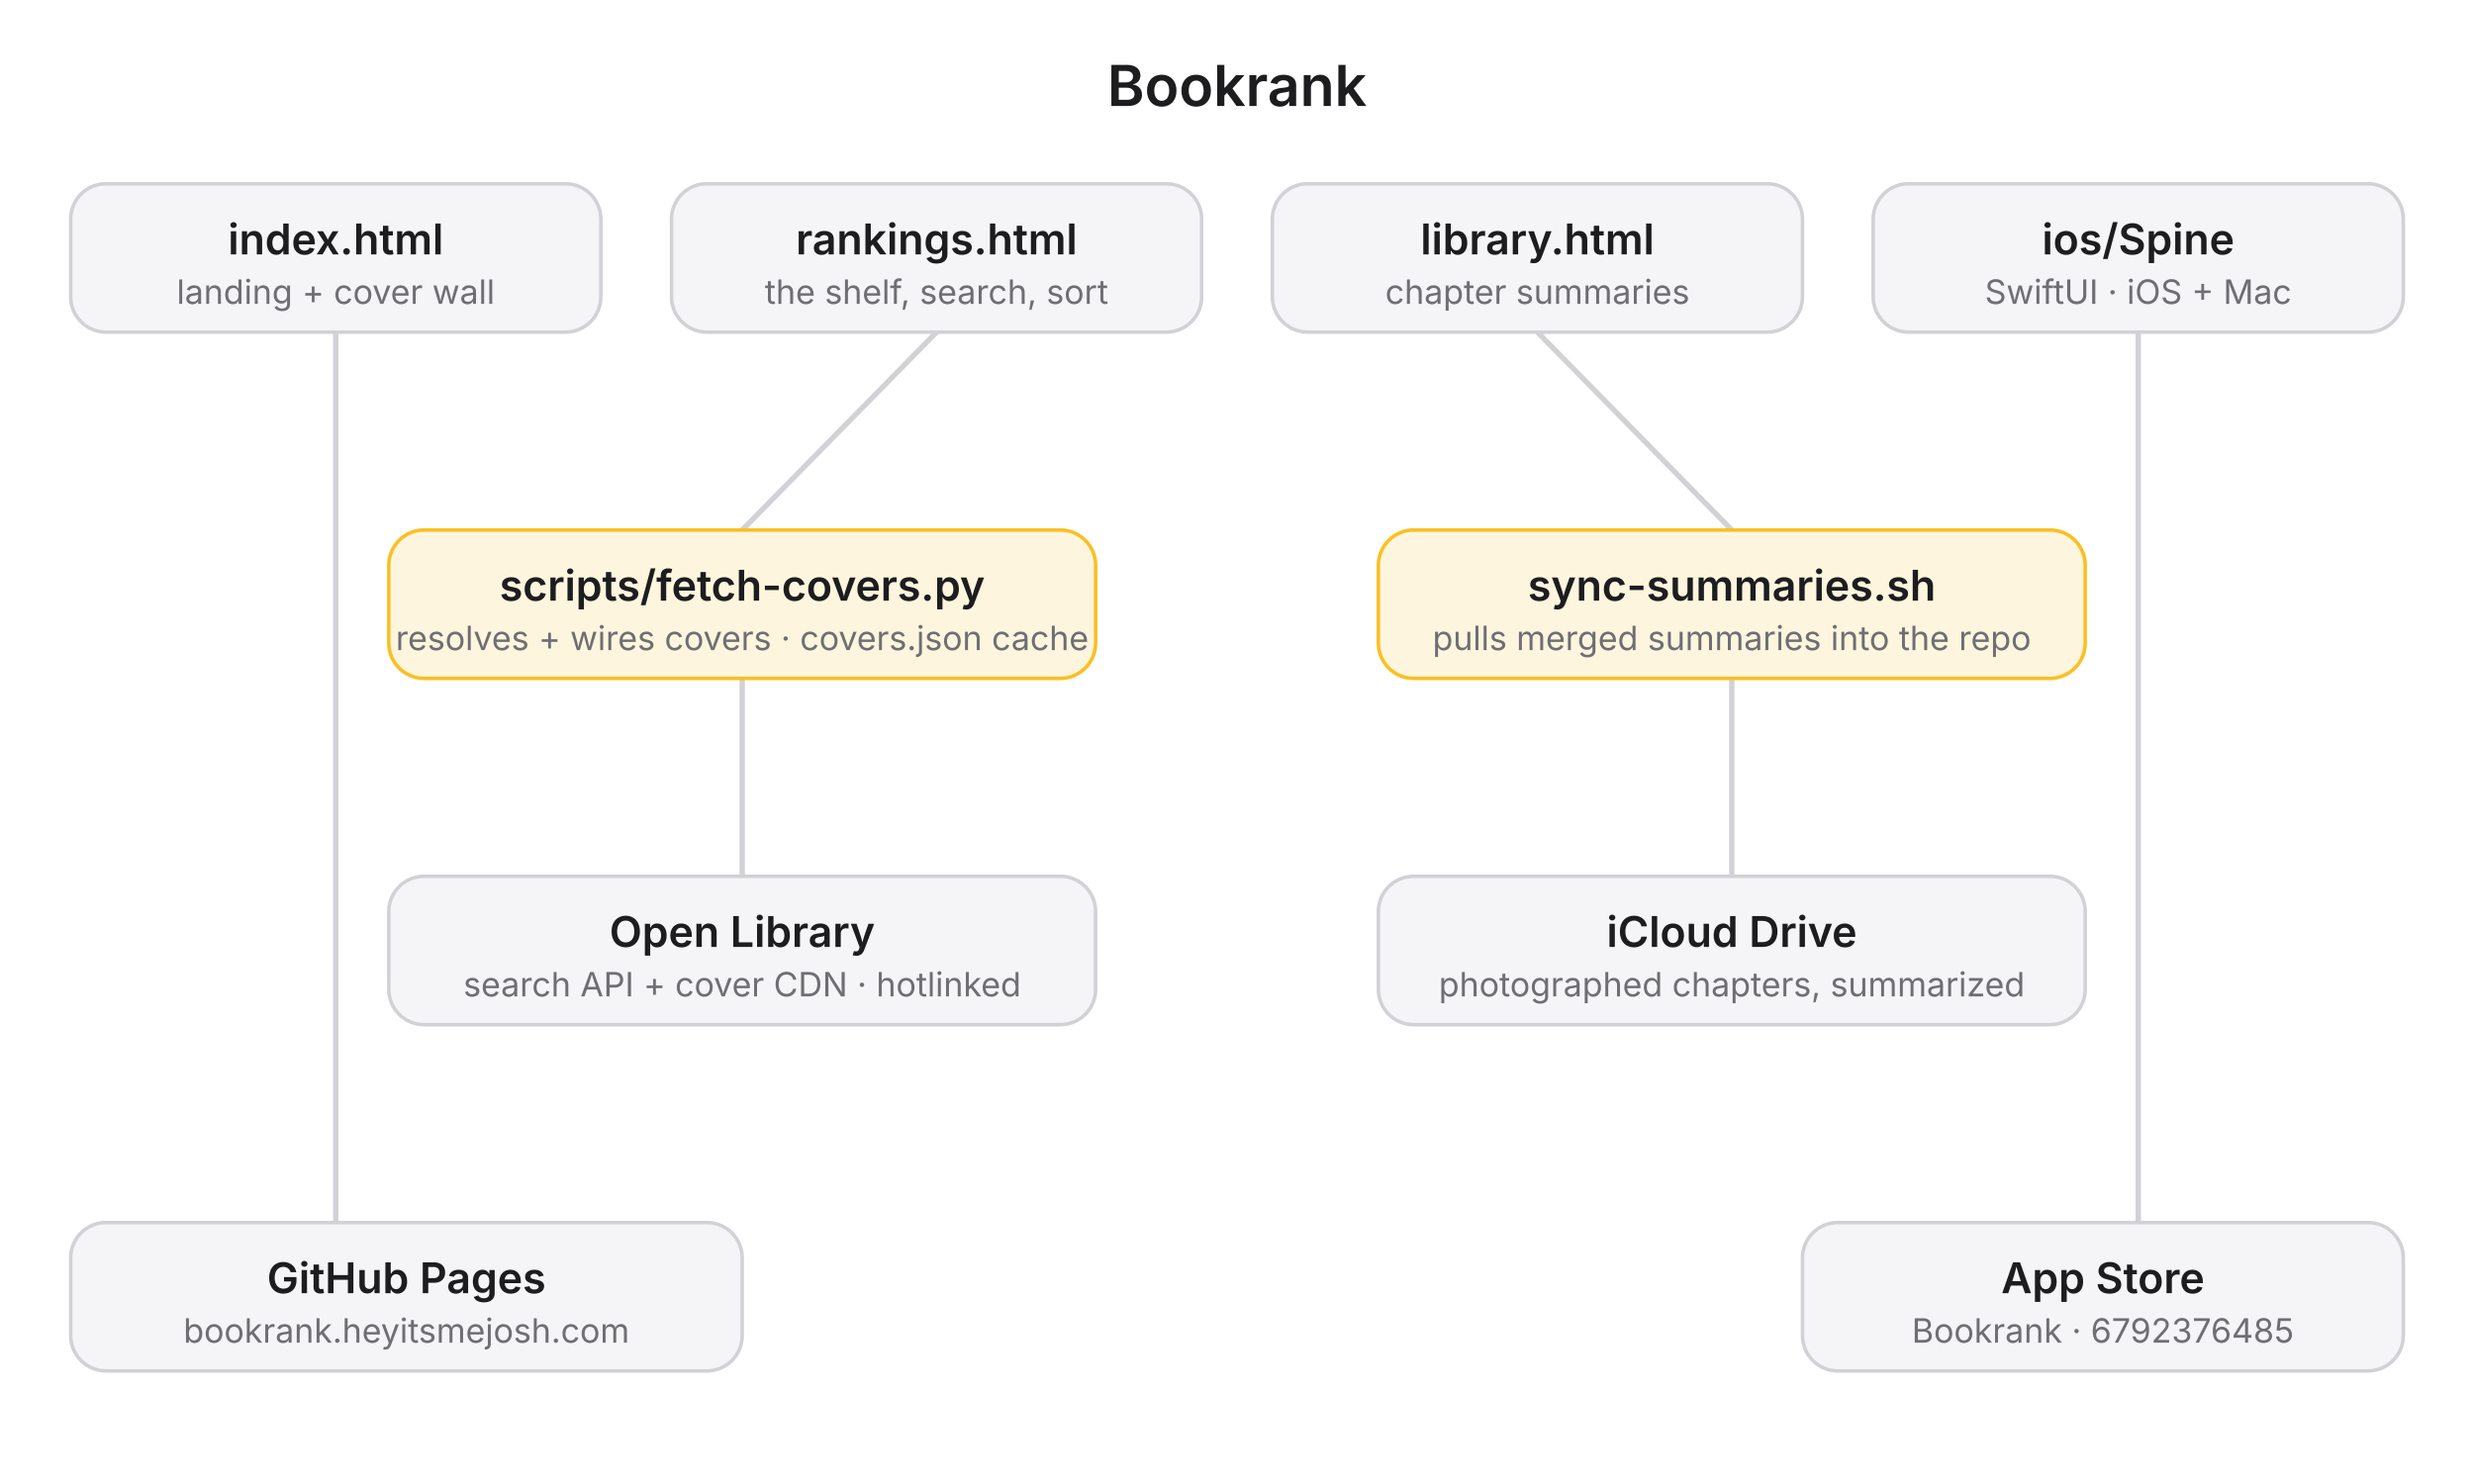
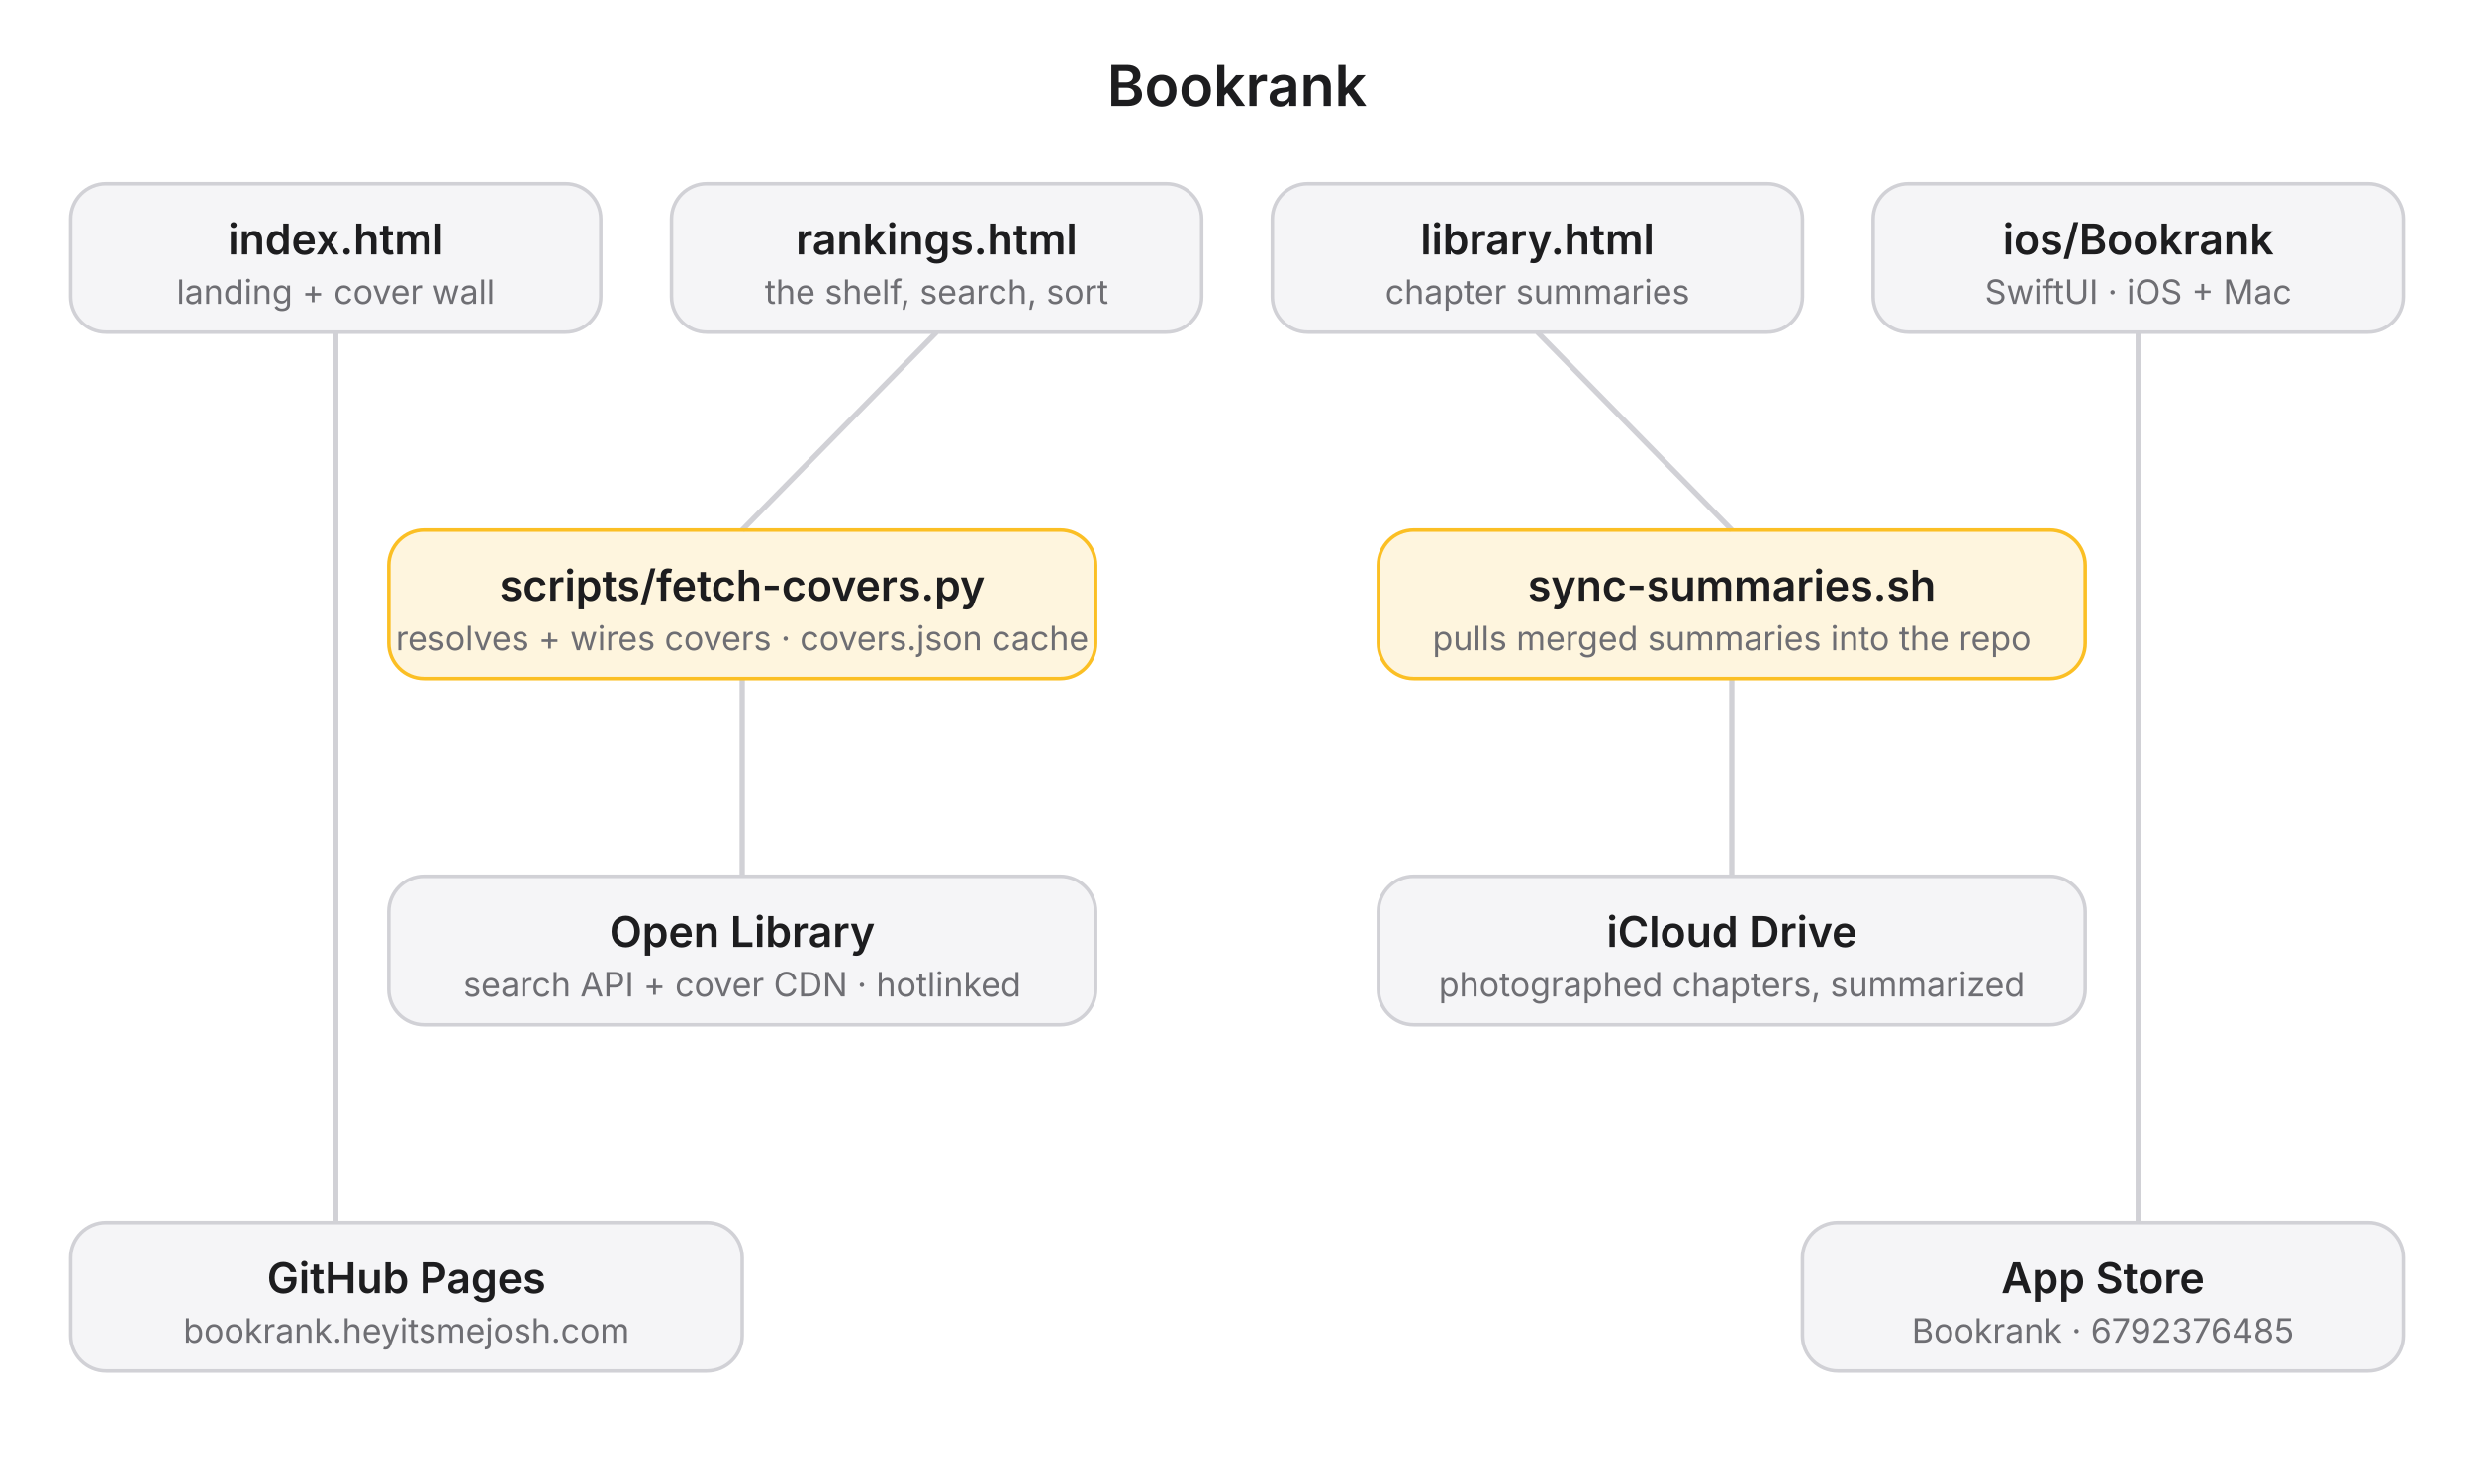
<svg xmlns="http://www.w3.org/2000/svg" viewBox="0 0 700 420" width="700" height="420" style="font-family:-apple-system,BlinkMacSystemFont,'Segoe UI',sans-serif;background:#ffffff">
  <text x="350" y="30" text-anchor="middle" font-size="16" font-weight="600" fill="#1d1d1f">Bookrank</text>
  <path d="M265 94 L210 150" stroke="#d1d1d6" stroke-width="1.5" fill="none" />
  <path d="M435 94 L490 150" stroke="#d1d1d6" stroke-width="1.5" fill="none" />
  <path d="M210 192 L210 248" stroke="#d1d1d6" stroke-width="1.5" fill="none" />
  <path d="M490 192 L490 248" stroke="#d1d1d6" stroke-width="1.5" fill="none" />
  <path d="M95 94 L95 346" stroke="#d1d1d6" stroke-width="1.5" fill="none" />
  <path d="M605 94 L605 346" stroke="#d1d1d6" stroke-width="1.5" fill="none" />
  <rect x="20" y="52" width="150" height="42" rx="10" fill="#f5f5f7" stroke="#d1d1d6" />
  <text x="95" y="72" text-anchor="middle" font-size="12" font-weight="600" fill="#1d1d1f">index.html</text>
  <text x="95" y="86" text-anchor="middle" font-size="9.5" fill="#6e6e73">landing + cover wall</text>
  <rect x="190" y="52" width="150" height="42" rx="10" fill="#f5f5f7" stroke="#d1d1d6" />
  <text x="265" y="72" text-anchor="middle" font-size="12" font-weight="600" fill="#1d1d1f">rankings.html</text>
  <text x="265" y="86" text-anchor="middle" font-size="9.5" fill="#6e6e73">the shelf, search, sort</text>
  <rect x="360" y="52" width="150" height="42" rx="10" fill="#f5f5f7" stroke="#d1d1d6" />
  <text x="435" y="72" text-anchor="middle" font-size="12" font-weight="600" fill="#1d1d1f">library.html</text>
  <text x="435" y="86" text-anchor="middle" font-size="9.5" fill="#6e6e73">chapter summaries</text>
  <rect x="530" y="52" width="150" height="42" rx="10" fill="#f5f5f7" stroke="#d1d1d6" />
-   <text x="605" y="72" text-anchor="middle" font-size="12" font-weight="600" fill="#1d1d1f">ios/Spine</text>
+   <text x="605" y="72" text-anchor="middle" font-size="12" font-weight="600" fill="#1d1d1f">ios/Bookrank</text>
  <text x="605" y="86" text-anchor="middle" font-size="9.5" fill="#6e6e73">SwiftUI · iOS + Mac</text>
  <rect x="110" y="150" width="200" height="42" rx="10" fill="#fbbf24" fill-opacity=".15" stroke="#fbbf24" />
  <text x="210" y="170" text-anchor="middle" font-size="12" font-weight="600" fill="#1d1d1f">scripts/fetch-covers.py</text>
  <text x="210" y="184" text-anchor="middle" font-size="9.5" fill="#6e6e73">resolves + wires covers · covers.json cache</text>
  <rect x="390" y="150" width="200" height="42" rx="10" fill="#fbbf24" fill-opacity=".15" stroke="#fbbf24" />
  <text x="490" y="170" text-anchor="middle" font-size="12" font-weight="600" fill="#1d1d1f">sync-summaries.sh</text>
  <text x="490" y="184" text-anchor="middle" font-size="9.5" fill="#6e6e73">pulls merged summaries into the repo</text>
  <rect x="110" y="248" width="200" height="42" rx="10" fill="#f5f5f7" stroke="#d1d1d6" />
  <text x="210" y="268" text-anchor="middle" font-size="12" font-weight="600" fill="#1d1d1f">Open Library</text>
  <text x="210" y="282" text-anchor="middle" font-size="9.5" fill="#6e6e73">search API + cover CDN · hotlinked</text>
  <rect x="390" y="248" width="200" height="42" rx="10" fill="#f5f5f7" stroke="#d1d1d6" />
  <text x="490" y="268" text-anchor="middle" font-size="12" font-weight="600" fill="#1d1d1f">iCloud Drive</text>
  <text x="490" y="282" text-anchor="middle" font-size="9.5" fill="#6e6e73">photographed chapters, summarized</text>
  <rect x="20" y="346" width="190" height="42" rx="10" fill="#f5f5f7" stroke="#d1d1d6" />
  <text x="115" y="366" text-anchor="middle" font-size="12" font-weight="600" fill="#1d1d1f">GitHub Pages</text>
  <text x="115" y="380" text-anchor="middle" font-size="9.5" fill="#6e6e73">bookrank.heyitsmejosh.com</text>
  <rect x="510" y="346" width="170" height="42" rx="10" fill="#f5f5f7" stroke="#d1d1d6" />
  <text x="595" y="366" text-anchor="middle" font-size="12" font-weight="600" fill="#1d1d1f">App Store</text>
  <text x="595" y="380" text-anchor="middle" font-size="9.5" fill="#6e6e73">Bookrank · 6792376485</text>
</svg>
